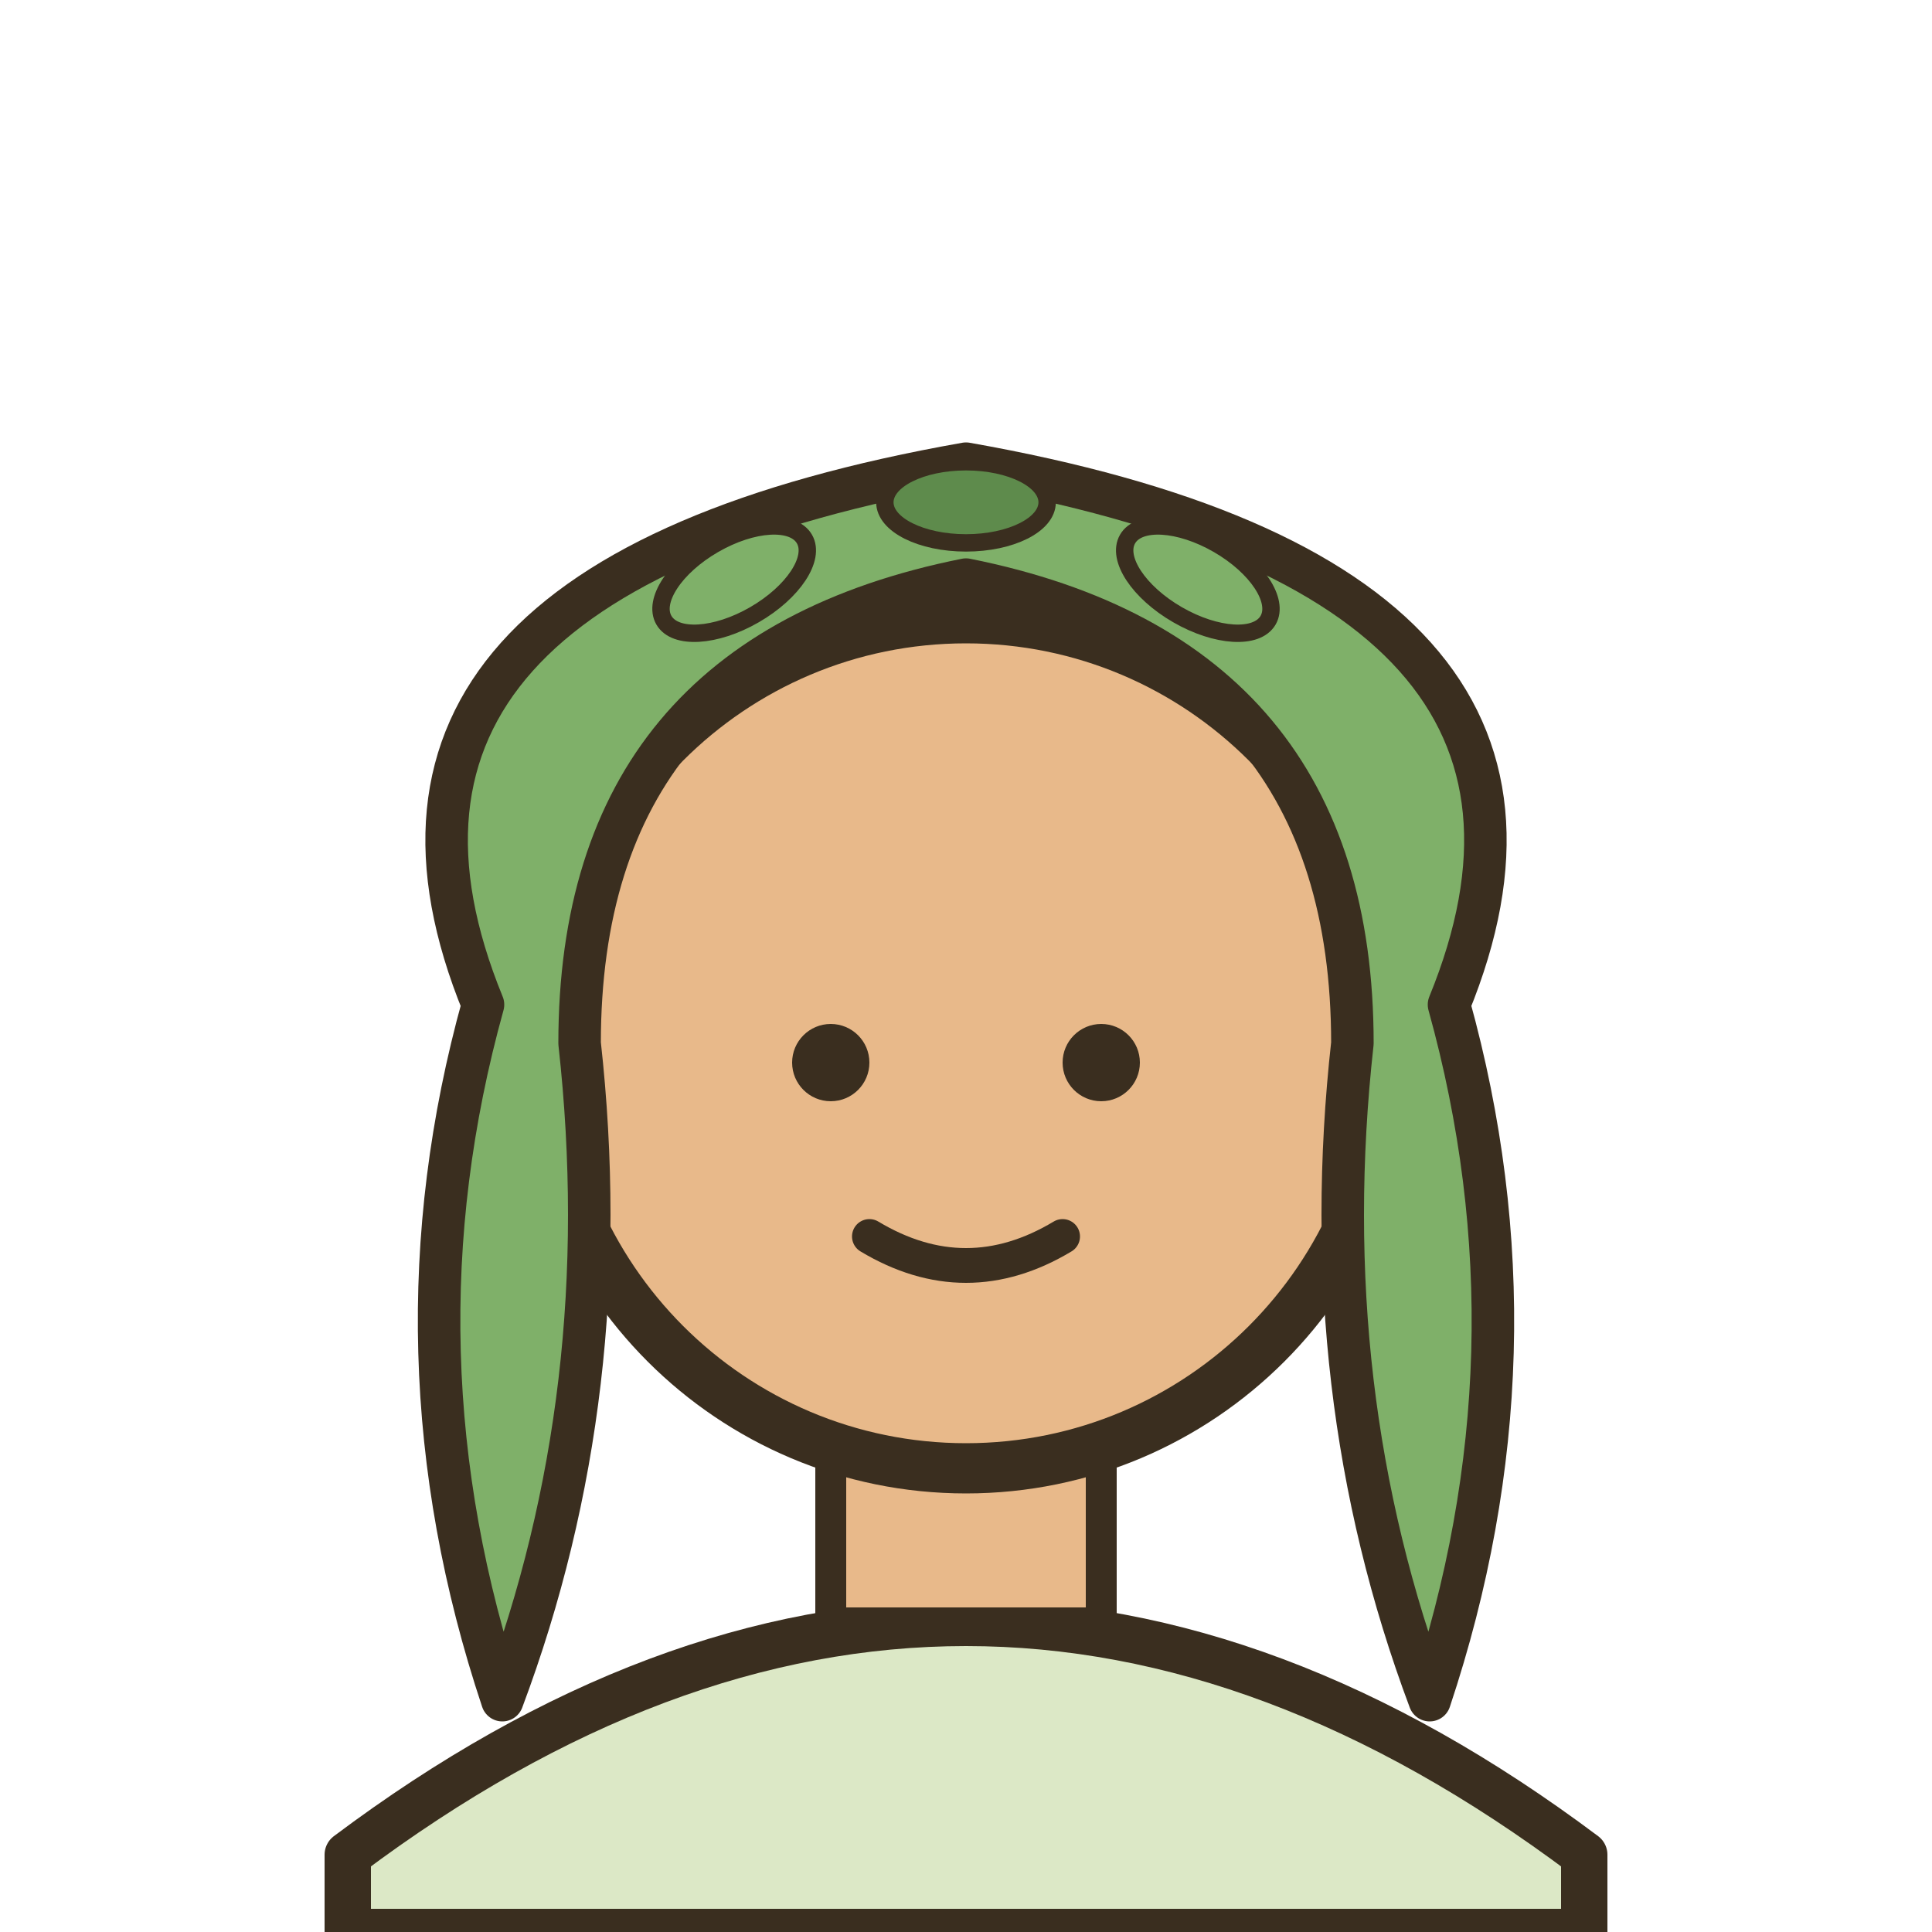
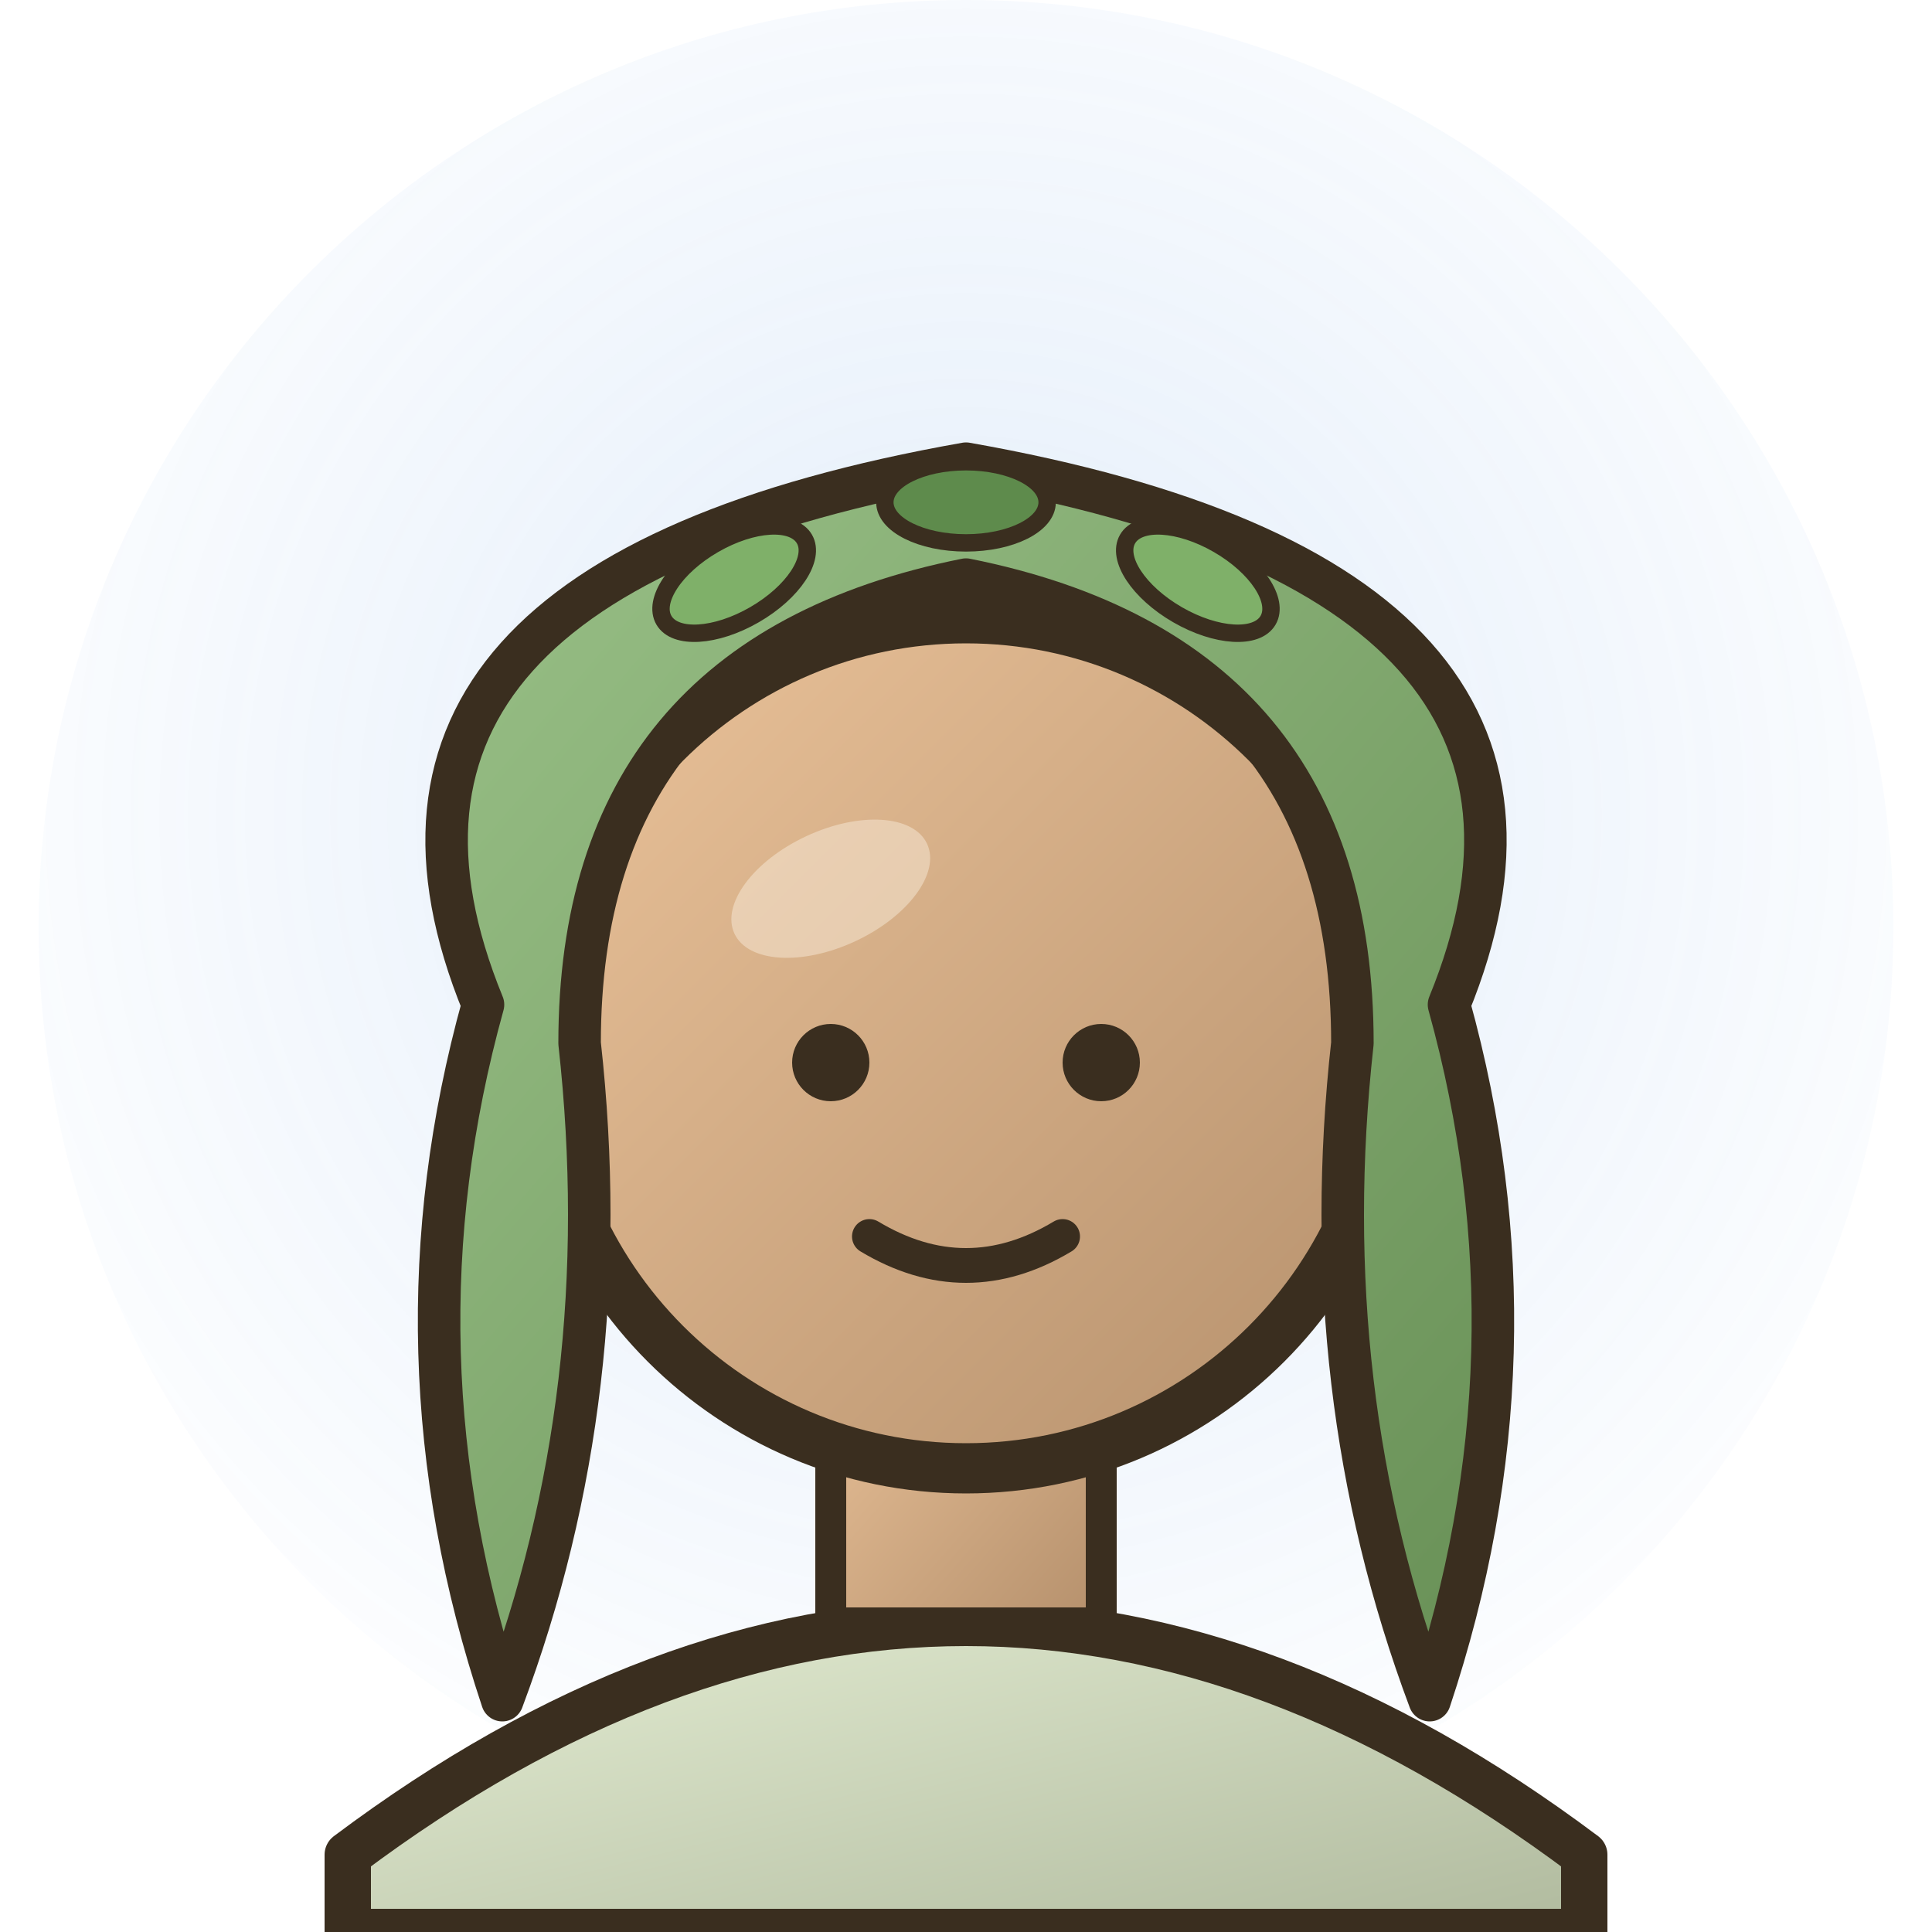
<svg xmlns="http://www.w3.org/2000/svg" viewBox="0 0 100 100" width="100" height="100" preserveAspectRatio="none">
-   <path d="M 18 96 Q 50 72 82 96 L 82 100 L 18 100 Z" fill="#DCE8C6" stroke="#3A2E1F" stroke-width="2.4" stroke-linejoin="round" />
-   <rect x="43" y="68" width="14" height="16" fill="#E8B98A" stroke="#3A2E1F" stroke-width="1.6" />
-   <circle cx="50" cy="54" r="22" fill="#E8B98A" stroke="#3A2E1F" stroke-width="2.6" />
-   <path d="M 25 52 Q 16 30 50 24 Q 84 30 75 52 Q 80 70 74 88 Q 68 72 70 54 Q 70 34 50 30 Q 30 34 30 54 Q 32 72 26 88 Q 20 70 25 52 Z" fill="#7FB069" stroke="#3A2E1F" stroke-width="2.2" stroke-linejoin="round" />
+   <radialGradient id="aura764" cx="50%" cy="44%" r="62%">
+     <stop offset="0%" stop-color="#4C8FE0" stop-opacity="0.16" />
+     <stop offset="100%" stop-color="#4C8FE0" stop-opacity="0" />
+   </radialGradient>
+   <circle cx="50" cy="48" r="48" fill="url(#aura764)" />
+   <ellipse cx="50" cy="93" rx="24" ry="3.6" fill="#3A2E1F" opacity="0.16" />
+   <linearGradient id="dg761" x1="0" y1="0" x2="1" y2="1">
+     <stop offset="0%" stop-color="#e4edd3" />
+     <stop offset="100%" stop-color="#b0ba9e" />
+   </linearGradient>
+   <linearGradient id="dg762" x1="0" y1="0" x2="1" y2="1">
+     <stop offset="0%" stop-color="#ebc39a" />
+     <stop offset="100%" stop-color="#b5906c" />
+   </linearGradient>
+   <linearGradient id="dg763" x1="0" y1="0" x2="1" y2="1">
+     <stop offset="0%" stop-color="#99c087" />
+     <stop offset="100%" stop-color="#689056" />
+   </linearGradient>
+   <path d="M 18 96 Q 50 72 82 96 L 82 100 L 18 100 Z" fill="url(#dg761)" stroke="#3A2E1F" stroke-width="2.4" stroke-linejoin="round" />
+   <rect x="43" y="68" width="14" height="16" fill="url(#dg762)" stroke="#3A2E1F" stroke-width="1.6" />
+   <circle cx="50" cy="54" r="22" fill="url(#dg762)" stroke="#3A2E1F" stroke-width="2.6" />
+   <ellipse cx="43" cy="46" rx="5.5" ry="3" fill="#FFF8EC" opacity="0.4" transform="rotate(-25 43 46)" />
+   <path d="M 25 52 Q 16 30 50 24 Q 84 30 75 52 Q 80 70 74 88 Q 68 72 70 54 Q 70 34 50 30 Q 30 34 30 54 Q 32 72 26 88 Q 20 70 25 52 Z" fill="url(#dg763)" stroke="#3A2E1F" stroke-width="2.2" stroke-linejoin="round" />
  <circle cx="43" cy="55" r="2" fill="#3A2E1F" />
  <circle cx="57" cy="55" r="2" fill="#3A2E1F" />
  <path d="M 45 64 Q 50 67 55 64" stroke="#3A2E1F" stroke-width="1.8" fill="none" stroke-linecap="round" />
  <ellipse cx="38" cy="30" rx="4.2" ry="2.1" fill="#7FB069" stroke="#3A2E1F" stroke-width="0.9" transform="rotate(-30 38 30)" />
  <ellipse cx="50" cy="26" rx="4.2" ry="2.1" fill="#5E8B4C" stroke="#3A2E1F" stroke-width="0.9" transform="rotate(0 50 26)" />
  <ellipse cx="62" cy="30" rx="4.2" ry="2.1" fill="#7FB069" stroke="#3A2E1F" stroke-width="0.9" transform="rotate(30 62 30)" />
</svg>
